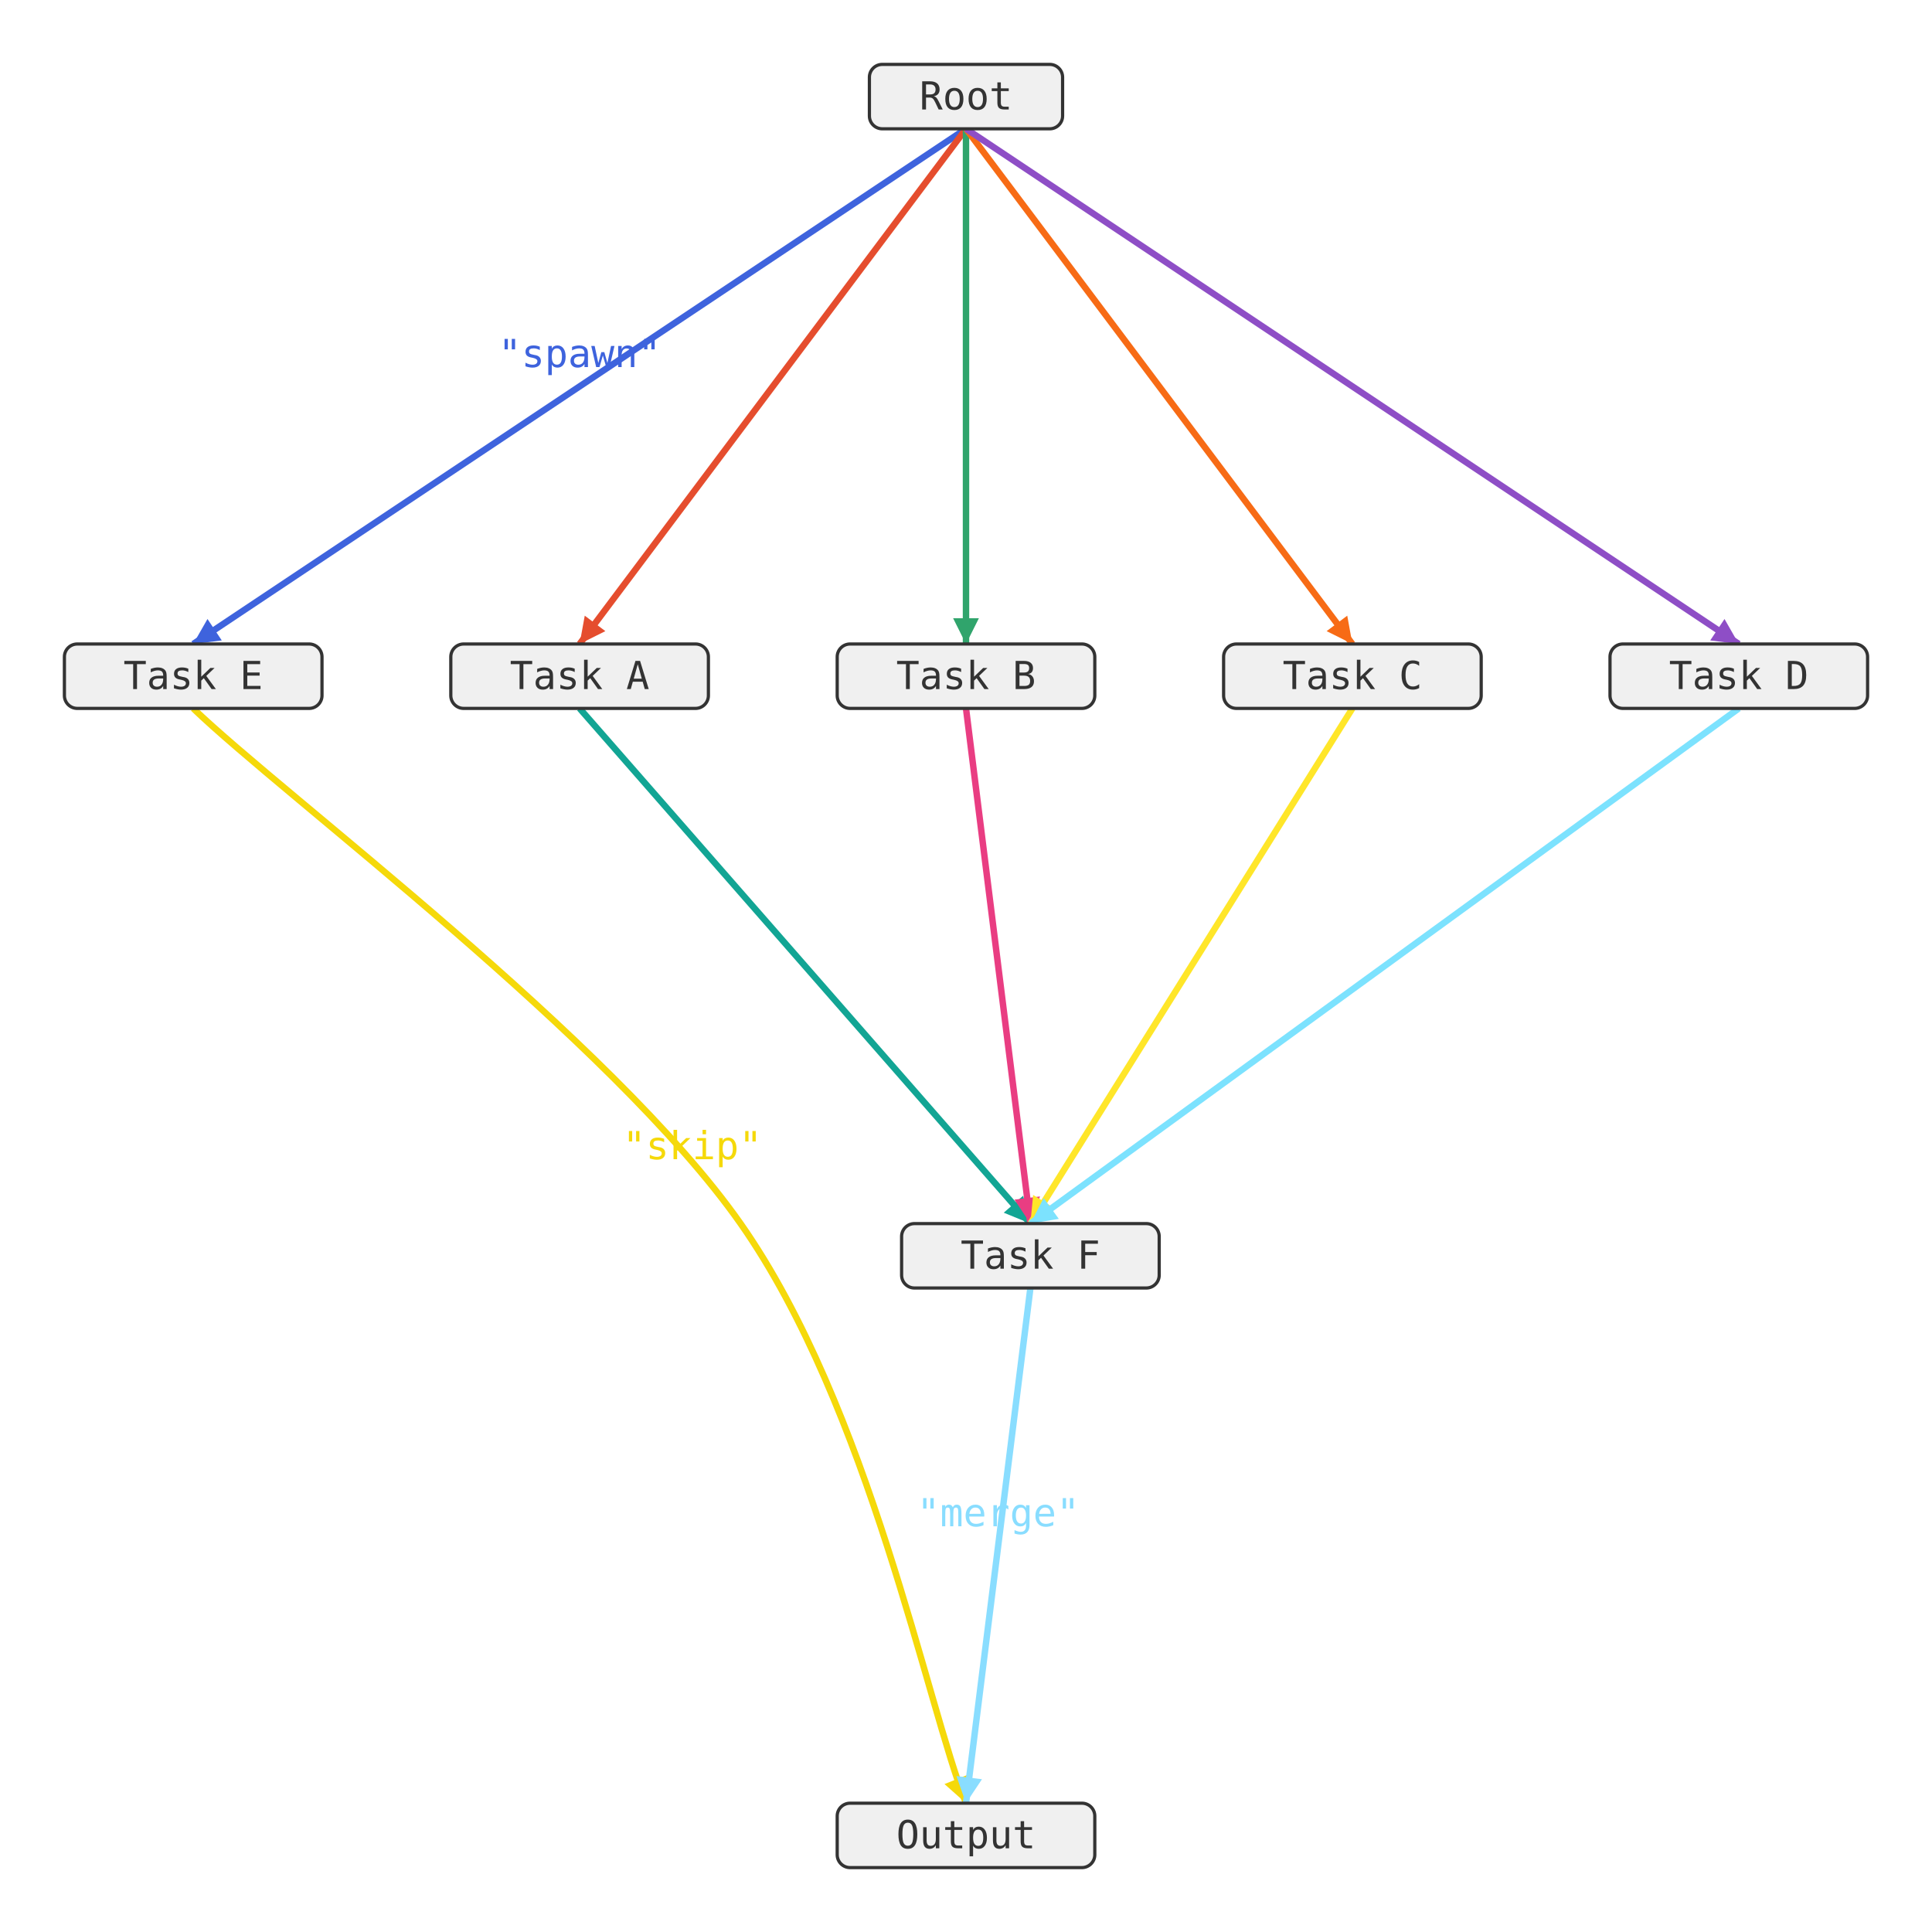
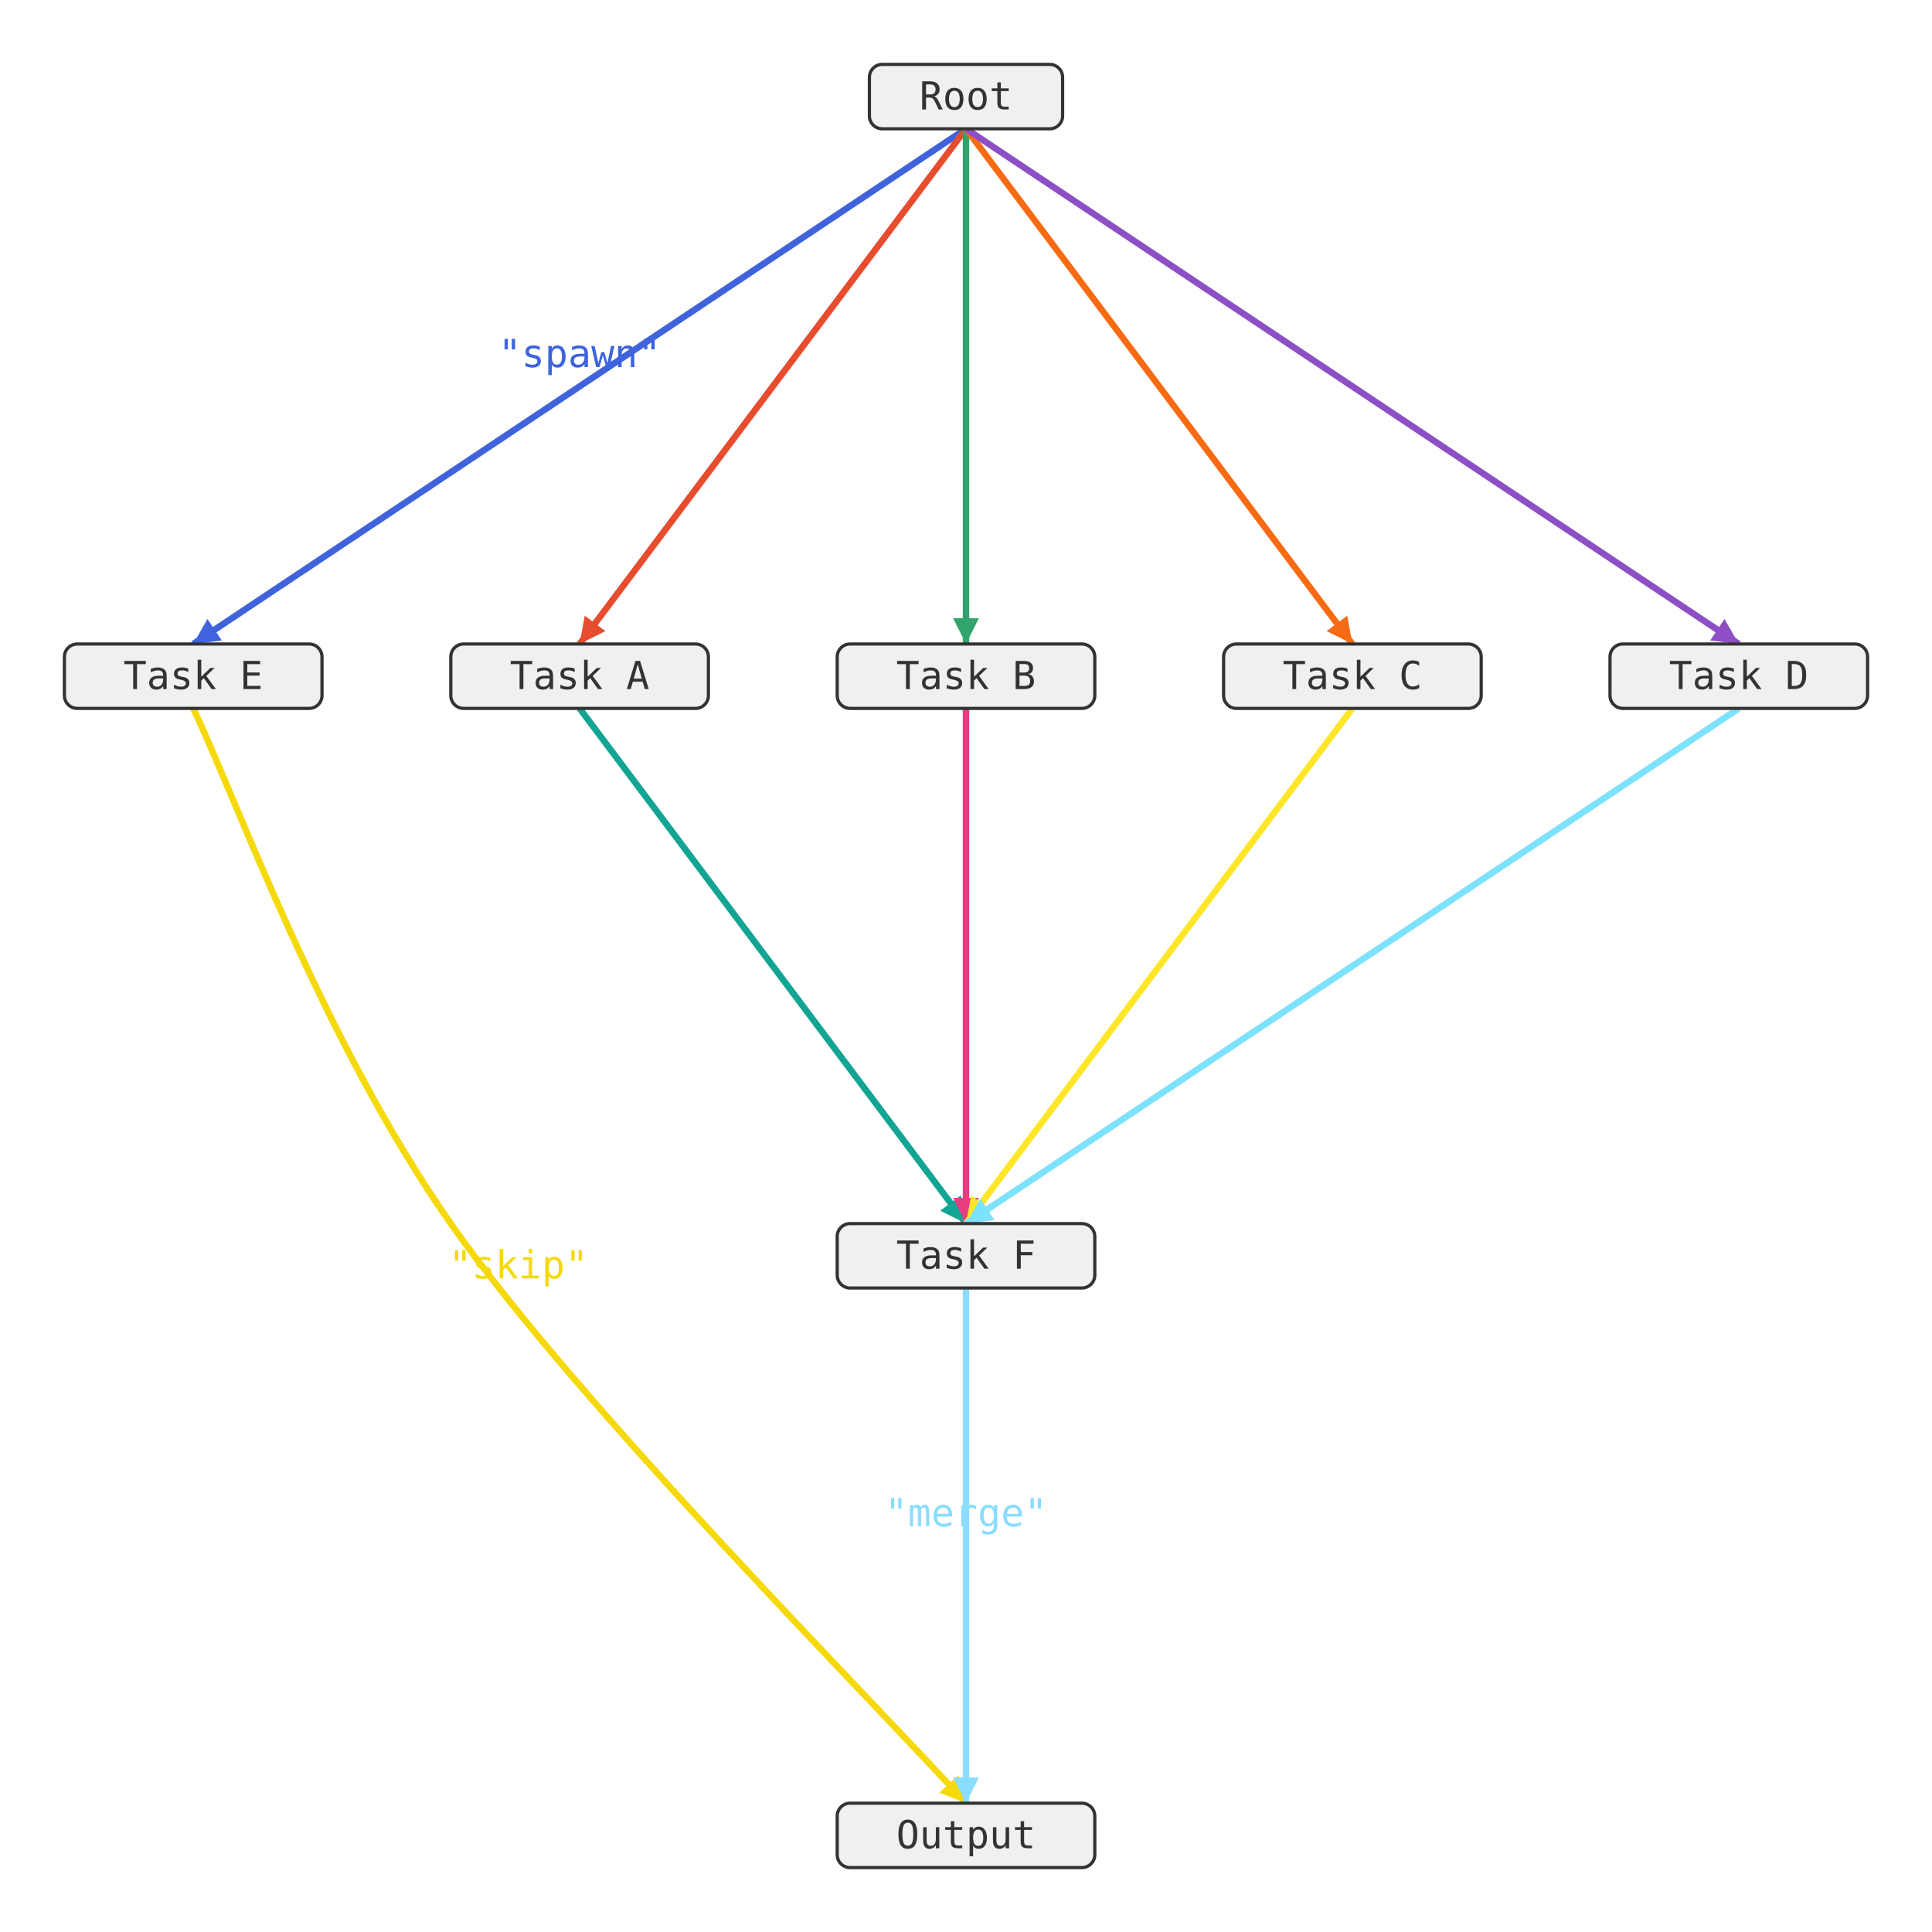
<svg xmlns="http://www.w3.org/2000/svg" width="600" height="600" viewBox="0 0 600 600">
  <defs>
    <marker id="arrow0" markerWidth="8" markerHeight="8" refX="8" refY="4" orient="auto" markerUnits="userSpaceOnUse">
      <polygon points="0 0, 8 4, 0 8" fill="#3e63dd" />
    </marker>
    <marker id="arrow1" markerWidth="8" markerHeight="8" refX="8" refY="4" orient="auto" markerUnits="userSpaceOnUse">
      <polygon points="0 0, 8 4, 0 8" fill="#e54d2e" />
    </marker>
    <marker id="arrow2" markerWidth="8" markerHeight="8" refX="8" refY="4" orient="auto" markerUnits="userSpaceOnUse">
      <polygon points="0 0, 8 4, 0 8" fill="#30a46c" />
    </marker>
    <marker id="arrow3" markerWidth="8" markerHeight="8" refX="8" refY="4" orient="auto" markerUnits="userSpaceOnUse">
      <polygon points="0 0, 8 4, 0 8" fill="#f76b15" />
    </marker>
    <marker id="arrow4" markerWidth="8" markerHeight="8" refX="8" refY="4" orient="auto" markerUnits="userSpaceOnUse">
      <polygon points="0 0, 8 4, 0 8" fill="#8e4ec6" />
    </marker>
    <marker id="arrow5" markerWidth="8" markerHeight="8" refX="8" refY="4" orient="auto" markerUnits="userSpaceOnUse">
      <polygon points="0 0, 8 4, 0 8" fill="#12a594" />
    </marker>
    <marker id="arrow6" markerWidth="8" markerHeight="8" refX="8" refY="4" orient="auto" markerUnits="userSpaceOnUse">
      <polygon points="0 0, 8 4, 0 8" fill="#e93d82" />
    </marker>
    <marker id="arrow7" markerWidth="8" markerHeight="8" refX="8" refY="4" orient="auto" markerUnits="userSpaceOnUse">
      <polygon points="0 0, 8 4, 0 8" fill="#ffe629" />
    </marker>
    <marker id="arrow8" markerWidth="8" markerHeight="8" refX="8" refY="4" orient="auto" markerUnits="userSpaceOnUse">
      <polygon points="0 0, 8 4, 0 8" fill="#7ce2fe" />
    </marker>
    <marker id="arrow9" markerWidth="8" markerHeight="8" refX="8" refY="4" orient="auto" markerUnits="userSpaceOnUse">
      <polygon points="0 0, 8 4, 0 8" fill="#f5d90a" />
    </marker>
    <marker id="arrow10" markerWidth="8" markerHeight="8" refX="8" refY="4" orient="auto" markerUnits="userSpaceOnUse">
      <polygon points="0 0, 8 4, 0 8" fill="#89ddff" />
    </marker>
    <marker id="arrow11" markerWidth="8" markerHeight="8" refX="8" refY="4" orient="auto" markerUnits="userSpaceOnUse">
      <polygon points="0 0, 8 4, 0 8" fill="#d6409f" />
    </marker>
    <marker id="arrow12" markerWidth="8" markerHeight="8" refX="8" refY="4" orient="auto" markerUnits="userSpaceOnUse">
      <polygon points="0 0, 8 4, 0 8" fill="#46a758" />
    </marker>
    <marker id="arrow13" markerWidth="8" markerHeight="8" refX="8" refY="4" orient="auto" markerUnits="userSpaceOnUse">
      <polygon points="0 0, 8 4, 0 8" fill="#6e56cf" />
    </marker>
    <marker id="arrow14" markerWidth="8" markerHeight="8" refX="8" refY="4" orient="auto" markerUnits="userSpaceOnUse">
      <polygon points="0 0, 8 4, 0 8" fill="#e5484d" />
    </marker>
    <marker id="arrow15" markerWidth="8" markerHeight="8" refX="8" refY="4" orient="auto" markerUnits="userSpaceOnUse">
      <polygon points="0 0, 8 4, 0 8" fill="#0090ff" />
    </marker>
  </defs>
  <rect width="100%" height="100%" fill="white" />
  <g id="edges">
    <line x1="300" y1="40" x2="60" y2="200" stroke="#3e63dd" stroke-width="2" marker-end="url(#arrow0)" />
    <text x="180" y="120" font-family="monospace" font-size="12" fill="#3e63dd" text-anchor="middle" dy="-6" dominant-baseline="auto">"spawn"</text>
    <line x1="300" y1="40" x2="180" y2="200" stroke="#e54d2e" stroke-width="2" marker-end="url(#arrow1)" />
    <line x1="300" y1="40" x2="300" y2="200" stroke="#30a46c" stroke-width="2" marker-end="url(#arrow2)" />
    <line x1="300" y1="40" x2="420" y2="200" stroke="#f76b15" stroke-width="2" marker-end="url(#arrow3)" />
    <line x1="300" y1="40" x2="540" y2="200" stroke="#8e4ec6" stroke-width="2" marker-end="url(#arrow4)" />
-     <line x1="180" y1="220" x2="320" y2="380" stroke="#12a594" stroke-width="2" marker-end="url(#arrow5)" />
-     <line x1="300" y1="220" x2="320" y2="380" stroke="#e93d82" stroke-width="2" marker-end="url(#arrow6)" />
-     <line x1="420" y1="220" x2="320" y2="380" stroke="#ffe629" stroke-width="2" marker-end="url(#arrow7)" />
-     <line x1="540" y1="220" x2="320" y2="380" stroke="#7ce2fe" stroke-width="2" marker-end="url(#arrow8)" />
-     <path d="M 60 220 C 88 247, 190 323, 230 380 C 270 437, 288 530, 300 560" fill="none" stroke="#f5d90a" stroke-width="2" marker-end="url(#arrow9)" />
-     <text x="215" y="366" font-family="monospace" font-size="12" fill="#f5d90a" text-anchor="middle" dy="-6" dominant-baseline="auto">"skip"</text>
-     <line x1="320" y1="400" x2="300" y2="560" stroke="#89ddff" stroke-width="2" marker-end="url(#arrow10)" />
-     <text x="310" y="480" font-family="monospace" font-size="12" fill="#89ddff" text-anchor="middle" dy="-6" dominant-baseline="auto">"merge"</text>
+     <line x1="180" y1="220" x2="300" y2="380" stroke="#12a594" stroke-width="2" marker-end="url(#arrow5)" />
+     <line x1="300" y1="220" x2="300" y2="380" stroke="#e93d82" stroke-width="2" marker-end="url(#arrow6)" />
+     <line x1="420" y1="220" x2="300" y2="380" stroke="#ffe629" stroke-width="2" marker-end="url(#arrow7)" />
+     <line x1="540" y1="220" x2="300" y2="380" stroke="#7ce2fe" stroke-width="2" marker-end="url(#arrow8)" />
+     <path d="M 60 220 C 73 247, 100 323, 140 380 C 180 437, 273 530, 300 560" fill="none" stroke="#f5d90a" stroke-width="2" marker-end="url(#arrow9)" />
+     <text x="161" y="403" font-family="monospace" font-size="12" fill="#f5d90a" text-anchor="middle" dy="-6" dominant-baseline="auto">"skip"</text>
+     <line x1="300" y1="400" x2="300" y2="560" stroke="#89ddff" stroke-width="2" marker-end="url(#arrow10)" />
+     <text x="300" y="480" font-family="monospace" font-size="12" fill="#89ddff" text-anchor="middle" dy="-6" dominant-baseline="auto">"merge"</text>
  </g>
  <g id="nodes">
    <rect x="270" y="20" width="60" height="20" rx="4" ry="4" fill="#f0f0f0" stroke="#333333" stroke-width="1" />
    <text x="300" y="34" font-family="monospace" font-size="12" text-anchor="middle" fill="#333333">Root</text>
    <rect x="20" y="200" width="80" height="20" rx="4" ry="4" fill="#f0f0f0" stroke="#333333" stroke-width="1" />
    <text x="60" y="214" font-family="monospace" font-size="12" text-anchor="middle" fill="#333333">Task E</text>
    <rect x="140" y="200" width="80" height="20" rx="4" ry="4" fill="#f0f0f0" stroke="#333333" stroke-width="1" />
    <text x="180" y="214" font-family="monospace" font-size="12" text-anchor="middle" fill="#333333">Task A</text>
    <rect x="260" y="200" width="80" height="20" rx="4" ry="4" fill="#f0f0f0" stroke="#333333" stroke-width="1" />
    <text x="300" y="214" font-family="monospace" font-size="12" text-anchor="middle" fill="#333333">Task B</text>
    <rect x="380" y="200" width="80" height="20" rx="4" ry="4" fill="#f0f0f0" stroke="#333333" stroke-width="1" />
    <text x="420" y="214" font-family="monospace" font-size="12" text-anchor="middle" fill="#333333">Task C</text>
    <rect x="500" y="200" width="80" height="20" rx="4" ry="4" fill="#f0f0f0" stroke="#333333" stroke-width="1" />
    <text x="540" y="214" font-family="monospace" font-size="12" text-anchor="middle" fill="#333333">Task D</text>
-     <rect x="280" y="380" width="80" height="20" rx="4" ry="4" fill="#f0f0f0" stroke="#333333" stroke-width="1" />
-     <text x="320" y="394" font-family="monospace" font-size="12" text-anchor="middle" fill="#333333">Task F</text>
+     <rect x="260" y="380" width="80" height="20" rx="4" ry="4" fill="#f0f0f0" stroke="#333333" stroke-width="1" />
+     <text x="300" y="394" font-family="monospace" font-size="12" text-anchor="middle" fill="#333333">Task F</text>
    <rect x="260" y="560" width="80" height="20" rx="4" ry="4" fill="#f0f0f0" stroke="#333333" stroke-width="1" />
    <text x="300" y="574" font-family="monospace" font-size="12" text-anchor="middle" fill="#333333">Output</text>
  </g>
</svg>
